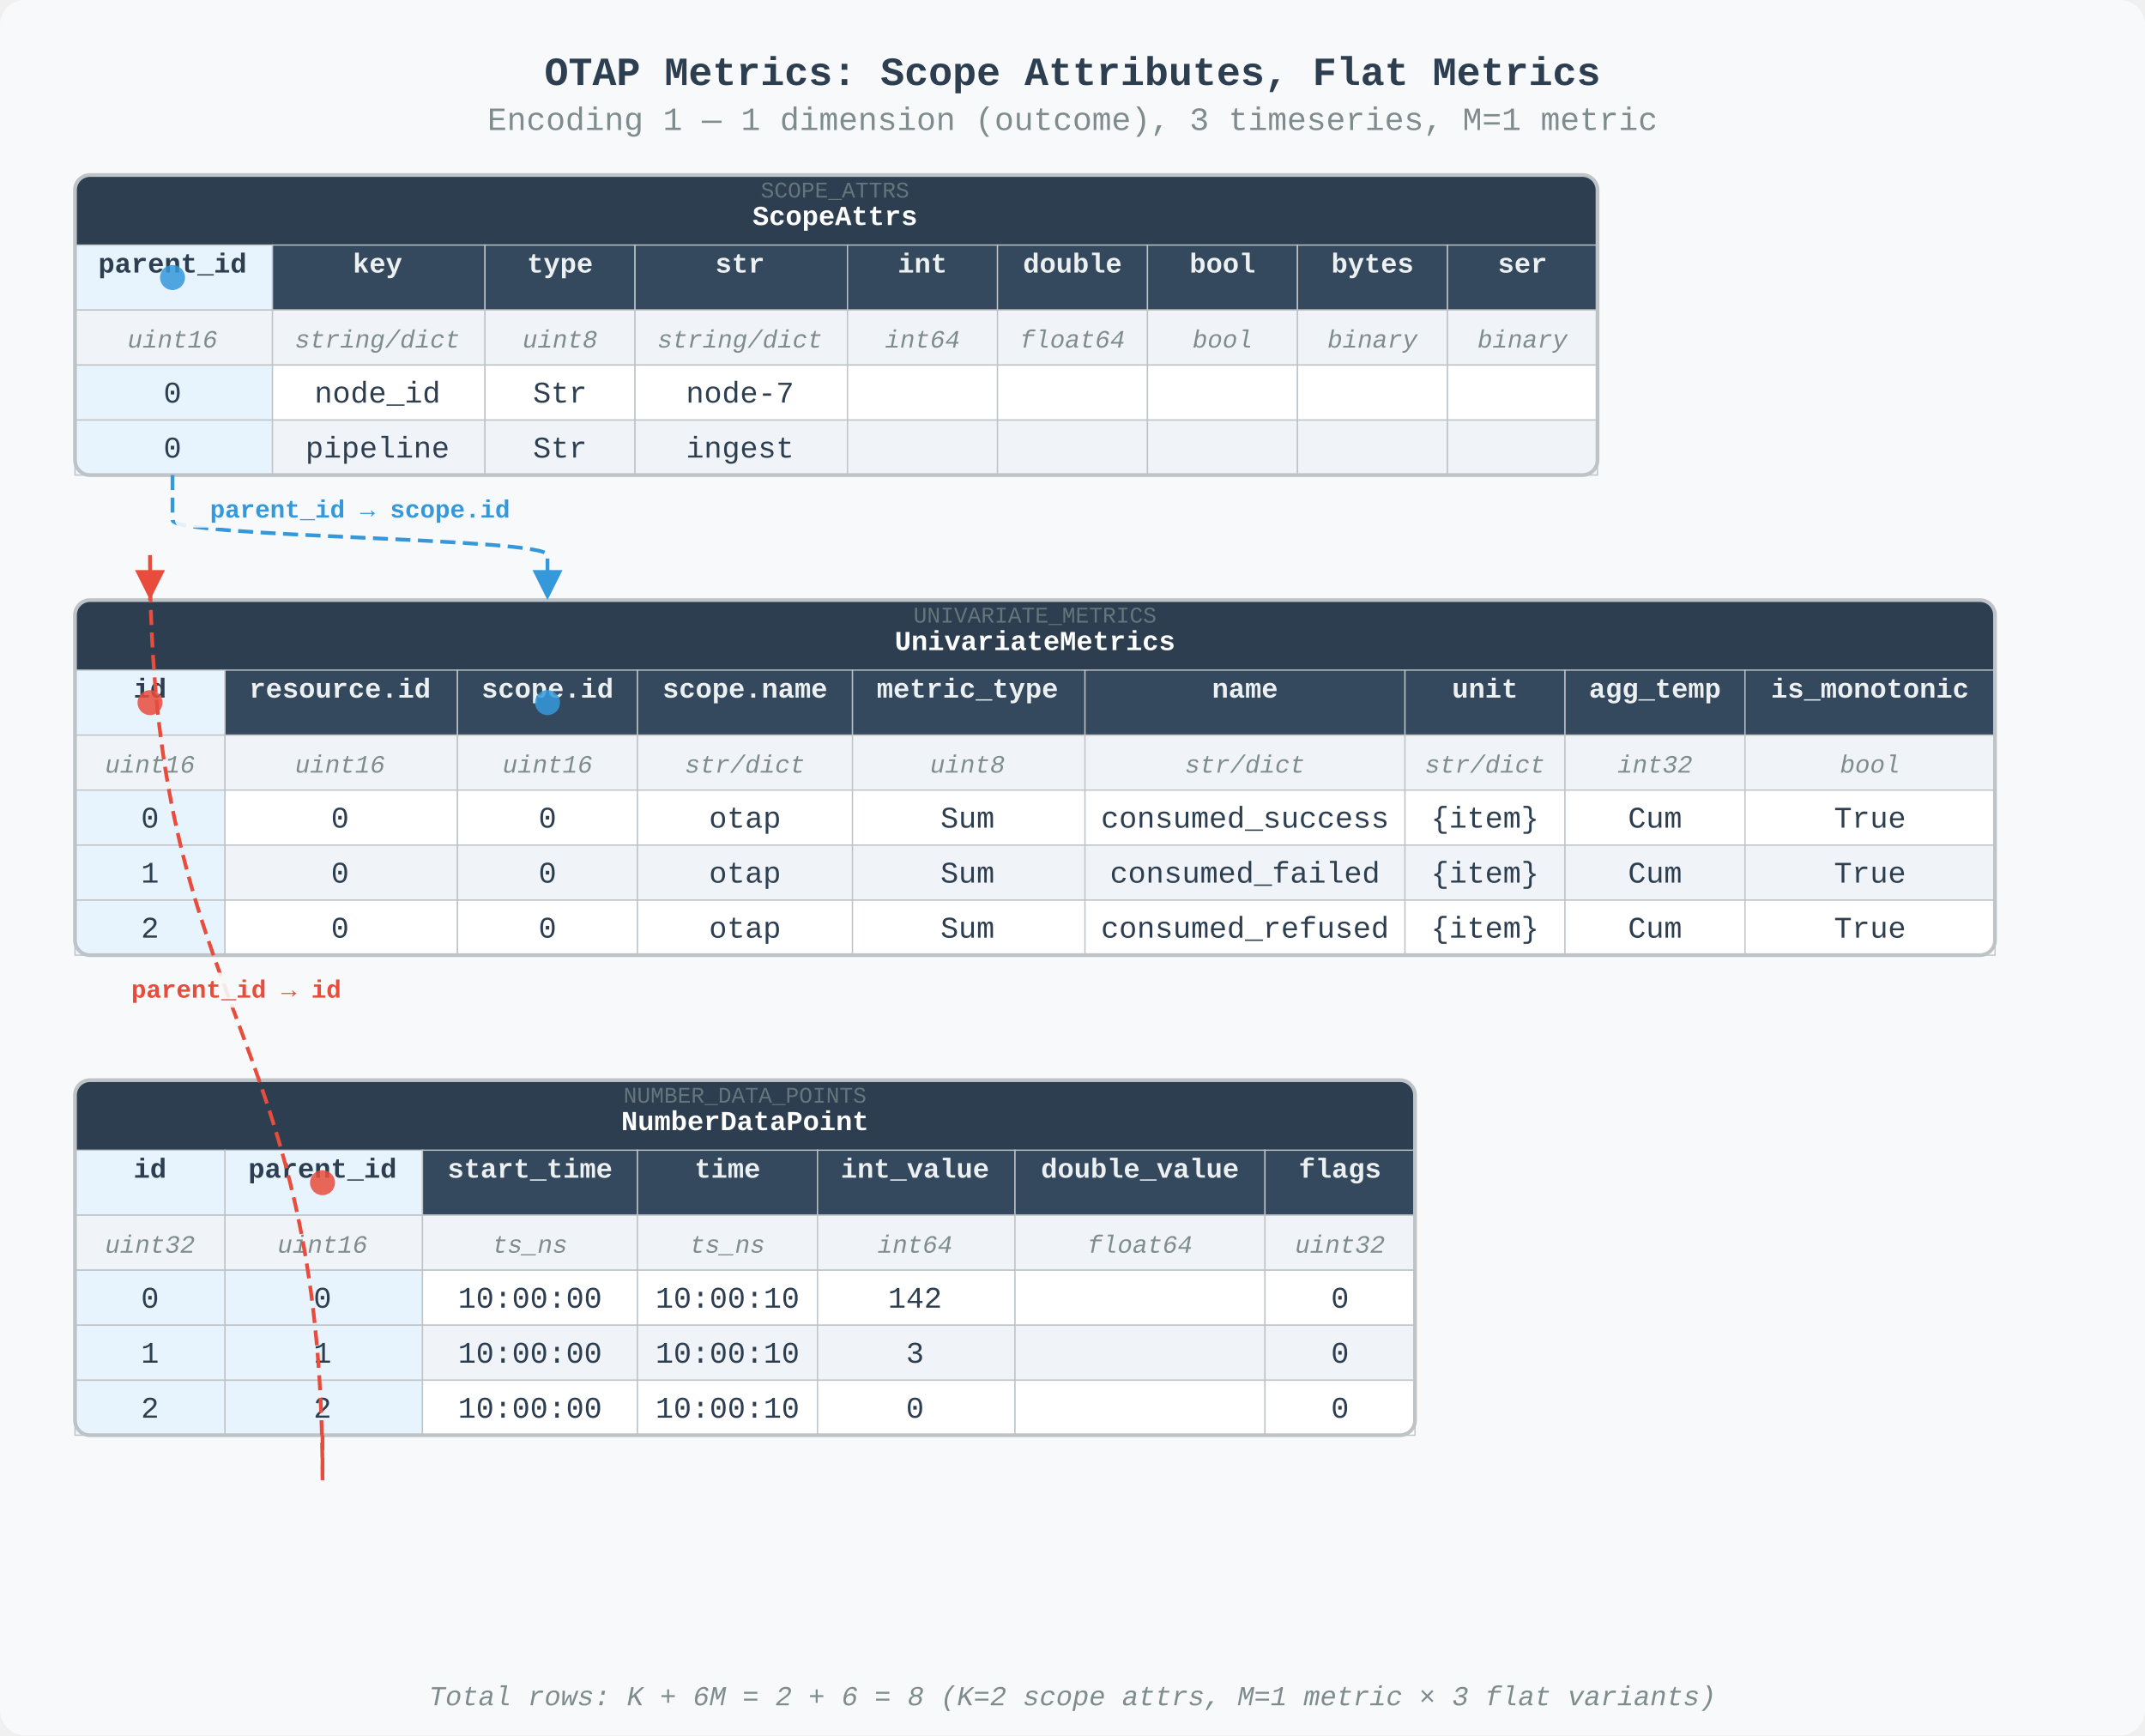
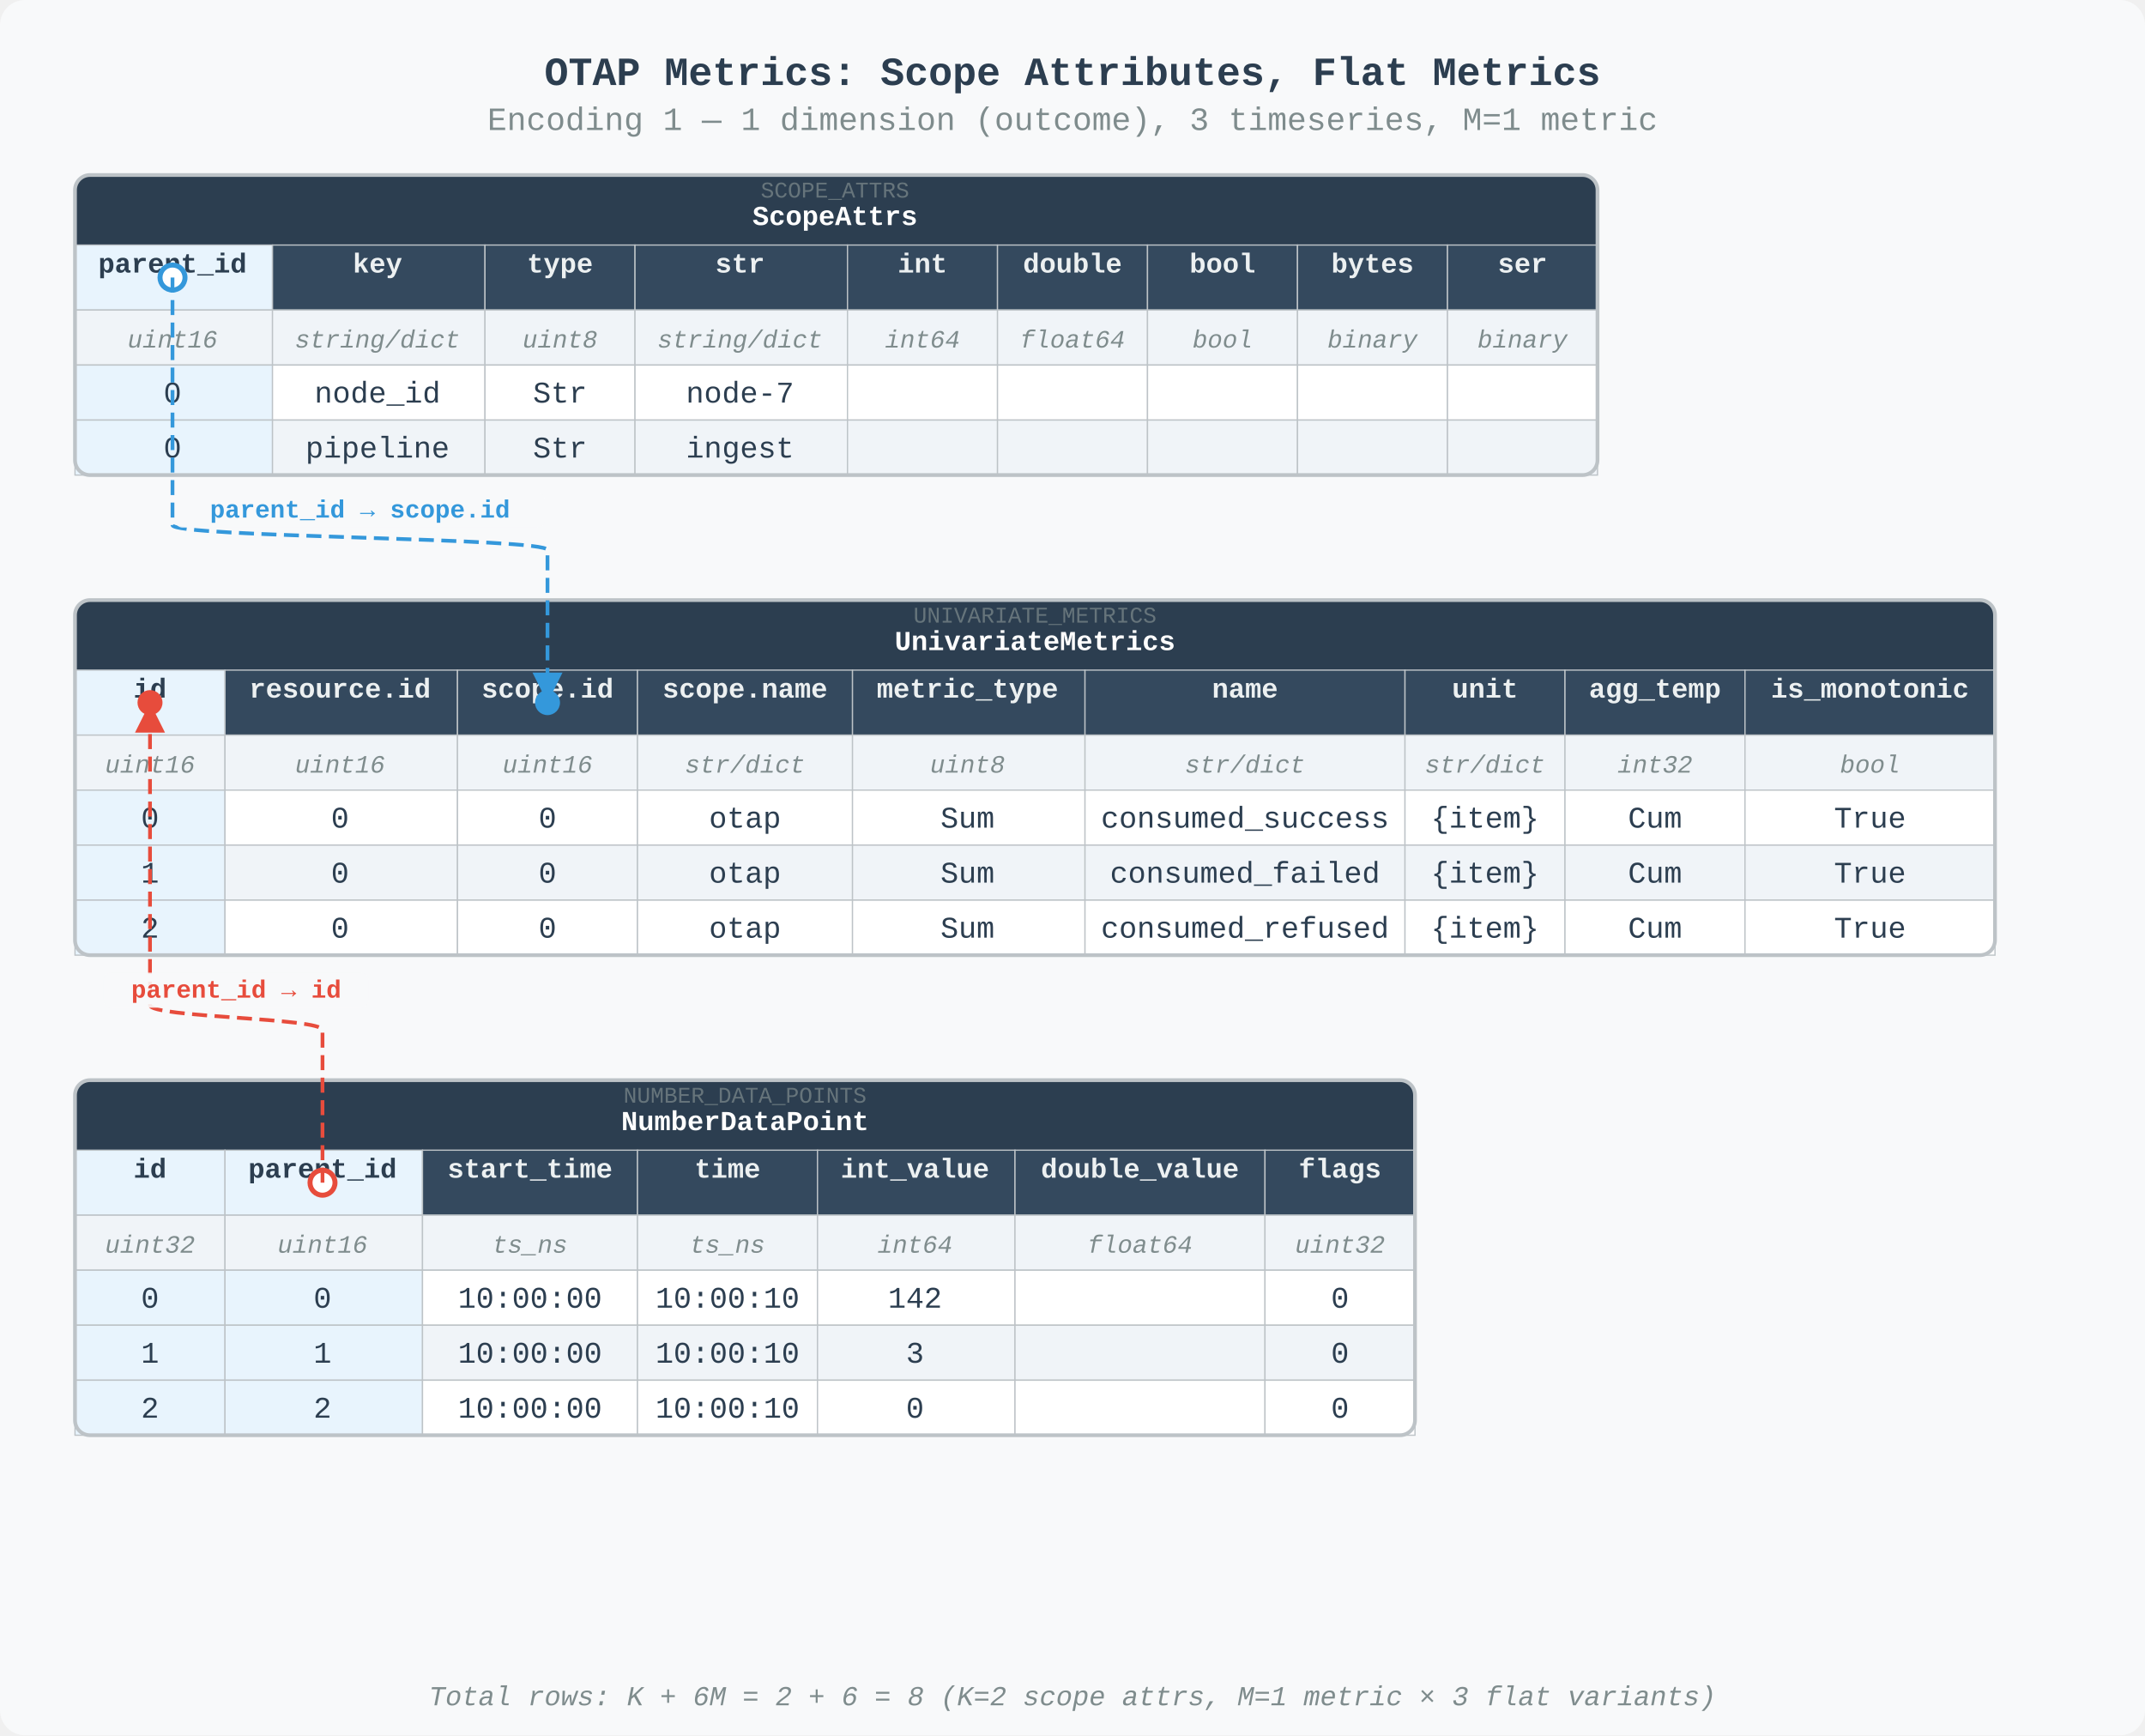
<svg xmlns="http://www.w3.org/2000/svg" viewBox="0 0 858 694" width="858" height="694">
  <defs>
+     <marker id="ah-e74c3c" markerWidth="8" markerHeight="8" refX="8" refY="4" orient="auto">
+       <polygon points="0 0, 8 4, 0 8" fill="#e74c3c" />
+     </marker>
    <marker id="ah-3498db" markerWidth="8" markerHeight="8" refX="8" refY="4" orient="auto">
      <polygon points="0 0, 8 4, 0 8" fill="#3498db" />
-     </marker>
-     <marker id="ah-e74c3c" markerWidth="8" markerHeight="8" refX="8" refY="4" orient="auto">
-       <polygon points="0 0, 8 4, 0 8" fill="#e74c3c" />
    </marker>
  </defs>
  <rect width="858" height="694" fill="#f8f9fa" rx="10" />
  <text x="429" y="34" text-anchor="middle" fill="#2c3e50" font-family="Consolas, 'Courier New', monospace" font-size="16" font-weight="bold">OTAP Metrics: Scope Attributes, Flat Metrics</text>
  <text x="429" y="52" text-anchor="middle" fill="#7f8c8d" font-family="Consolas, 'Courier New', monospace" font-size="13">Encoding 1 — 1 dimension (outcome), 3 timeseries, M=1 metric</text>
  <text x="429" y="682" text-anchor="middle" fill="#7f8c8d" font-family="Consolas, 'Courier New', monospace" font-size="11" font-style="italic">Total rows: K + 6M = 2 + 6 = 8  (K=2 scope attrs, M=1 metric × 3 flat variants)</text>
  <rect x="30" y="70" width="609" height="28" rx="6" ry="6" fill="#2c3e50" />
  <rect x="30" y="92" width="609" height="6" fill="#2c3e50" />
  <text x="334" y="90" text-anchor="middle" fill="#ffffff" font-family="Consolas, 'Courier New', monospace" font-size="11" font-weight="bold">ScopeAttrs</text>
  <text x="334" y="79" text-anchor="middle" fill="#7f8c8d" font-family="Consolas, 'Courier New', monospace" font-size="9" opacity="0.7">SCOPE_ATTRS</text>
  <rect x="30" y="98" width="79" height="26" fill="#e8f4fd" stroke="#bdc3c7" stroke-width="0.5" />
  <text x="69" y="109" text-anchor="middle" fill="#2c3e50" font-family="Consolas, 'Courier New', monospace" font-size="11" font-weight="bold">parent_id</text>
  <rect x="109" y="98" width="85" height="26" fill="#34495e" stroke="#bdc3c7" stroke-width="0.5" />
  <text x="151" y="109" text-anchor="middle" fill="#ecf0f1" font-family="Consolas, 'Courier New', monospace" font-size="11" font-weight="bold">key</text>
  <rect x="194" y="98" width="60" height="26" fill="#34495e" stroke="#bdc3c7" stroke-width="0.5" />
  <text x="224" y="109" text-anchor="middle" fill="#ecf0f1" font-family="Consolas, 'Courier New', monospace" font-size="11" font-weight="bold">type</text>
  <rect x="254" y="98" width="85" height="26" fill="#34495e" stroke="#bdc3c7" stroke-width="0.5" />
  <text x="296" y="109" text-anchor="middle" fill="#ecf0f1" font-family="Consolas, 'Courier New', monospace" font-size="11" font-weight="bold">str</text>
  <rect x="339" y="98" width="60" height="26" fill="#34495e" stroke="#bdc3c7" stroke-width="0.5" />
  <text x="369" y="109" text-anchor="middle" fill="#ecf0f1" font-family="Consolas, 'Courier New', monospace" font-size="11" font-weight="bold">int</text>
  <rect x="399" y="98" width="60" height="26" fill="#34495e" stroke="#bdc3c7" stroke-width="0.5" />
  <text x="429" y="109" text-anchor="middle" fill="#ecf0f1" font-family="Consolas, 'Courier New', monospace" font-size="11" font-weight="bold">double</text>
  <rect x="459" y="98" width="60" height="26" fill="#34495e" stroke="#bdc3c7" stroke-width="0.5" />
  <text x="489" y="109" text-anchor="middle" fill="#ecf0f1" font-family="Consolas, 'Courier New', monospace" font-size="11" font-weight="bold">bool</text>
  <rect x="519" y="98" width="60" height="26" fill="#34495e" stroke="#bdc3c7" stroke-width="0.5" />
  <text x="549" y="109" text-anchor="middle" fill="#ecf0f1" font-family="Consolas, 'Courier New', monospace" font-size="11" font-weight="bold">bytes</text>
  <rect x="579" y="98" width="60" height="26" fill="#34495e" stroke="#bdc3c7" stroke-width="0.5" />
  <text x="609" y="109" text-anchor="middle" fill="#ecf0f1" font-family="Consolas, 'Courier New', monospace" font-size="11" font-weight="bold">ser</text>
  <rect x="30" y="124" width="79" height="22" fill="#f0f4f8" stroke="#bdc3c7" stroke-width="0.5" />
  <text x="69" y="139" text-anchor="middle" fill="#7f8c8d" font-family="Consolas, 'Courier New', monospace" font-size="10" font-style="italic">uint16</text>
  <rect x="109" y="124" width="85" height="22" fill="#f0f4f8" stroke="#bdc3c7" stroke-width="0.5" />
  <text x="151" y="139" text-anchor="middle" fill="#7f8c8d" font-family="Consolas, 'Courier New', monospace" font-size="10" font-style="italic">string/dict</text>
  <rect x="194" y="124" width="60" height="22" fill="#f0f4f8" stroke="#bdc3c7" stroke-width="0.5" />
  <text x="224" y="139" text-anchor="middle" fill="#7f8c8d" font-family="Consolas, 'Courier New', monospace" font-size="10" font-style="italic">uint8</text>
  <rect x="254" y="124" width="85" height="22" fill="#f0f4f8" stroke="#bdc3c7" stroke-width="0.5" />
  <text x="296" y="139" text-anchor="middle" fill="#7f8c8d" font-family="Consolas, 'Courier New', monospace" font-size="10" font-style="italic">string/dict</text>
  <rect x="339" y="124" width="60" height="22" fill="#f0f4f8" stroke="#bdc3c7" stroke-width="0.5" />
  <text x="369" y="139" text-anchor="middle" fill="#7f8c8d" font-family="Consolas, 'Courier New', monospace" font-size="10" font-style="italic">int64</text>
  <rect x="399" y="124" width="60" height="22" fill="#f0f4f8" stroke="#bdc3c7" stroke-width="0.5" />
  <text x="429" y="139" text-anchor="middle" fill="#7f8c8d" font-family="Consolas, 'Courier New', monospace" font-size="10" font-style="italic">float64</text>
  <rect x="459" y="124" width="60" height="22" fill="#f0f4f8" stroke="#bdc3c7" stroke-width="0.5" />
  <text x="489" y="139" text-anchor="middle" fill="#7f8c8d" font-family="Consolas, 'Courier New', monospace" font-size="10" font-style="italic">bool</text>
  <rect x="519" y="124" width="60" height="22" fill="#f0f4f8" stroke="#bdc3c7" stroke-width="0.5" />
  <text x="549" y="139" text-anchor="middle" fill="#7f8c8d" font-family="Consolas, 'Courier New', monospace" font-size="10" font-style="italic">binary</text>
  <rect x="579" y="124" width="60" height="22" fill="#f0f4f8" stroke="#bdc3c7" stroke-width="0.5" />
  <text x="609" y="139" text-anchor="middle" fill="#7f8c8d" font-family="Consolas, 'Courier New', monospace" font-size="10" font-style="italic">binary</text>
  <rect x="30" y="146" width="79" height="22" fill="#e8f4fd" stroke="#bdc3c7" stroke-width="0.5" />
  <text x="69" y="161" text-anchor="middle" fill="#2c3e50" font-family="Consolas, 'Courier New', monospace" font-size="12">0</text>
  <rect x="109" y="146" width="85" height="22" fill="#ffffff" stroke="#bdc3c7" stroke-width="0.5" />
  <text x="151" y="161" text-anchor="middle" fill="#2c3e50" font-family="Consolas, 'Courier New', monospace" font-size="12">node_id</text>
  <rect x="194" y="146" width="60" height="22" fill="#ffffff" stroke="#bdc3c7" stroke-width="0.5" />
  <text x="224" y="161" text-anchor="middle" fill="#2c3e50" font-family="Consolas, 'Courier New', monospace" font-size="12">Str</text>
  <rect x="254" y="146" width="85" height="22" fill="#ffffff" stroke="#bdc3c7" stroke-width="0.5" />
  <text x="296" y="161" text-anchor="middle" fill="#2c3e50" font-family="Consolas, 'Courier New', monospace" font-size="12">node-7</text>
  <rect x="339" y="146" width="60" height="22" fill="#ffffff" stroke="#bdc3c7" stroke-width="0.5" />
  <text x="369" y="161" text-anchor="middle" fill="#2c3e50" font-family="Consolas, 'Courier New', monospace" font-size="12" />
  <rect x="399" y="146" width="60" height="22" fill="#ffffff" stroke="#bdc3c7" stroke-width="0.5" />
  <text x="429" y="161" text-anchor="middle" fill="#2c3e50" font-family="Consolas, 'Courier New', monospace" font-size="12" />
  <rect x="459" y="146" width="60" height="22" fill="#ffffff" stroke="#bdc3c7" stroke-width="0.5" />
  <text x="489" y="161" text-anchor="middle" fill="#2c3e50" font-family="Consolas, 'Courier New', monospace" font-size="12" />
  <rect x="519" y="146" width="60" height="22" fill="#ffffff" stroke="#bdc3c7" stroke-width="0.5" />
  <text x="549" y="161" text-anchor="middle" fill="#2c3e50" font-family="Consolas, 'Courier New', monospace" font-size="12" />
  <rect x="579" y="146" width="60" height="22" fill="#ffffff" stroke="#bdc3c7" stroke-width="0.5" />
  <text x="609" y="161" text-anchor="middle" fill="#2c3e50" font-family="Consolas, 'Courier New', monospace" font-size="12" />
  <rect x="30" y="168" width="79" height="22" fill="#e8f4fd" stroke="#bdc3c7" stroke-width="0.5" />
  <text x="69" y="183" text-anchor="middle" fill="#2c3e50" font-family="Consolas, 'Courier New', monospace" font-size="12">0</text>
  <rect x="109" y="168" width="85" height="22" fill="#f0f4f8" stroke="#bdc3c7" stroke-width="0.5" />
  <text x="151" y="183" text-anchor="middle" fill="#2c3e50" font-family="Consolas, 'Courier New', monospace" font-size="12">pipeline</text>
  <rect x="194" y="168" width="60" height="22" fill="#f0f4f8" stroke="#bdc3c7" stroke-width="0.5" />
  <text x="224" y="183" text-anchor="middle" fill="#2c3e50" font-family="Consolas, 'Courier New', monospace" font-size="12">Str</text>
  <rect x="254" y="168" width="85" height="22" fill="#f0f4f8" stroke="#bdc3c7" stroke-width="0.5" />
  <text x="296" y="183" text-anchor="middle" fill="#2c3e50" font-family="Consolas, 'Courier New', monospace" font-size="12">ingest</text>
  <rect x="339" y="168" width="60" height="22" fill="#f0f4f8" stroke="#bdc3c7" stroke-width="0.5" />
  <text x="369" y="183" text-anchor="middle" fill="#2c3e50" font-family="Consolas, 'Courier New', monospace" font-size="12" />
  <rect x="399" y="168" width="60" height="22" fill="#f0f4f8" stroke="#bdc3c7" stroke-width="0.5" />
  <text x="429" y="183" text-anchor="middle" fill="#2c3e50" font-family="Consolas, 'Courier New', monospace" font-size="12" />
  <rect x="459" y="168" width="60" height="22" fill="#f0f4f8" stroke="#bdc3c7" stroke-width="0.5" />
  <text x="489" y="183" text-anchor="middle" fill="#2c3e50" font-family="Consolas, 'Courier New', monospace" font-size="12" />
  <rect x="519" y="168" width="60" height="22" fill="#f0f4f8" stroke="#bdc3c7" stroke-width="0.5" />
  <text x="549" y="183" text-anchor="middle" fill="#2c3e50" font-family="Consolas, 'Courier New', monospace" font-size="12" />
  <rect x="579" y="168" width="60" height="22" fill="#f0f4f8" stroke="#bdc3c7" stroke-width="0.5" />
  <text x="609" y="183" text-anchor="middle" fill="#2c3e50" font-family="Consolas, 'Courier New', monospace" font-size="12" />
  <rect x="30" y="70" width="609" height="120" rx="6" ry="6" fill="none" stroke="#bdc3c7" stroke-width="1.5" />
  <rect x="30" y="240" width="768" height="28" rx="6" ry="6" fill="#2c3e50" />
  <rect x="30" y="262" width="768" height="6" fill="#2c3e50" />
  <text x="414" y="260" text-anchor="middle" fill="#ffffff" font-family="Consolas, 'Courier New', monospace" font-size="11" font-weight="bold">UnivariateMetrics</text>
  <text x="414" y="249" text-anchor="middle" fill="#7f8c8d" font-family="Consolas, 'Courier New', monospace" font-size="9" opacity="0.7">UNIVARIATE_METRICS</text>
  <rect x="30" y="268" width="60" height="26" fill="#e8f4fd" stroke="#bdc3c7" stroke-width="0.5" />
  <text x="60" y="279" text-anchor="middle" fill="#2c3e50" font-family="Consolas, 'Courier New', monospace" font-size="11" font-weight="bold">id</text>
  <rect x="90" y="268" width="93" height="26" fill="#34495e" stroke="#bdc3c7" stroke-width="0.5" />
  <text x="136" y="279" text-anchor="middle" fill="#ecf0f1" font-family="Consolas, 'Courier New', monospace" font-size="11" font-weight="bold">resource.id</text>
  <rect x="183" y="268" width="72" height="26" fill="#34495e" stroke="#bdc3c7" stroke-width="0.5" />
  <text x="219" y="279" text-anchor="middle" fill="#ecf0f1" font-family="Consolas, 'Courier New', monospace" font-size="11" font-weight="bold">scope.id</text>
  <rect x="255" y="268" width="86" height="26" fill="#34495e" stroke="#bdc3c7" stroke-width="0.5" />
  <text x="298" y="279" text-anchor="middle" fill="#ecf0f1" font-family="Consolas, 'Courier New', monospace" font-size="11" font-weight="bold">scope.name</text>
  <rect x="341" y="268" width="93" height="26" fill="#34495e" stroke="#bdc3c7" stroke-width="0.5" />
  <text x="387" y="279" text-anchor="middle" fill="#ecf0f1" font-family="Consolas, 'Courier New', monospace" font-size="11" font-weight="bold">metric_type</text>
  <rect x="434" y="268" width="128" height="26" fill="#34495e" stroke="#bdc3c7" stroke-width="0.5" />
  <text x="498" y="279" text-anchor="middle" fill="#ecf0f1" font-family="Consolas, 'Courier New', monospace" font-size="11" font-weight="bold">name</text>
  <rect x="562" y="268" width="64" height="26" fill="#34495e" stroke="#bdc3c7" stroke-width="0.5" />
  <text x="594" y="279" text-anchor="middle" fill="#ecf0f1" font-family="Consolas, 'Courier New', monospace" font-size="11" font-weight="bold">unit</text>
  <rect x="626" y="268" width="72" height="26" fill="#34495e" stroke="#bdc3c7" stroke-width="0.5" />
  <text x="662" y="279" text-anchor="middle" fill="#ecf0f1" font-family="Consolas, 'Courier New', monospace" font-size="11" font-weight="bold">agg_temp</text>
  <rect x="698" y="268" width="100" height="26" fill="#34495e" stroke="#bdc3c7" stroke-width="0.5" />
  <text x="748" y="279" text-anchor="middle" fill="#ecf0f1" font-family="Consolas, 'Courier New', monospace" font-size="11" font-weight="bold">is_monotonic</text>
  <rect x="30" y="294" width="60" height="22" fill="#f0f4f8" stroke="#bdc3c7" stroke-width="0.5" />
  <text x="60" y="309" text-anchor="middle" fill="#7f8c8d" font-family="Consolas, 'Courier New', monospace" font-size="10" font-style="italic">uint16</text>
  <rect x="90" y="294" width="93" height="22" fill="#f0f4f8" stroke="#bdc3c7" stroke-width="0.5" />
  <text x="136" y="309" text-anchor="middle" fill="#7f8c8d" font-family="Consolas, 'Courier New', monospace" font-size="10" font-style="italic">uint16</text>
  <rect x="183" y="294" width="72" height="22" fill="#f0f4f8" stroke="#bdc3c7" stroke-width="0.5" />
  <text x="219" y="309" text-anchor="middle" fill="#7f8c8d" font-family="Consolas, 'Courier New', monospace" font-size="10" font-style="italic">uint16</text>
  <rect x="255" y="294" width="86" height="22" fill="#f0f4f8" stroke="#bdc3c7" stroke-width="0.5" />
  <text x="298" y="309" text-anchor="middle" fill="#7f8c8d" font-family="Consolas, 'Courier New', monospace" font-size="10" font-style="italic">str/dict</text>
  <rect x="341" y="294" width="93" height="22" fill="#f0f4f8" stroke="#bdc3c7" stroke-width="0.5" />
  <text x="387" y="309" text-anchor="middle" fill="#7f8c8d" font-family="Consolas, 'Courier New', monospace" font-size="10" font-style="italic">uint8</text>
  <rect x="434" y="294" width="128" height="22" fill="#f0f4f8" stroke="#bdc3c7" stroke-width="0.5" />
  <text x="498" y="309" text-anchor="middle" fill="#7f8c8d" font-family="Consolas, 'Courier New', monospace" font-size="10" font-style="italic">str/dict</text>
  <rect x="562" y="294" width="64" height="22" fill="#f0f4f8" stroke="#bdc3c7" stroke-width="0.5" />
  <text x="594" y="309" text-anchor="middle" fill="#7f8c8d" font-family="Consolas, 'Courier New', monospace" font-size="10" font-style="italic">str/dict</text>
  <rect x="626" y="294" width="72" height="22" fill="#f0f4f8" stroke="#bdc3c7" stroke-width="0.5" />
  <text x="662" y="309" text-anchor="middle" fill="#7f8c8d" font-family="Consolas, 'Courier New', monospace" font-size="10" font-style="italic">int32</text>
  <rect x="698" y="294" width="100" height="22" fill="#f0f4f8" stroke="#bdc3c7" stroke-width="0.5" />
  <text x="748" y="309" text-anchor="middle" fill="#7f8c8d" font-family="Consolas, 'Courier New', monospace" font-size="10" font-style="italic">bool</text>
  <rect x="30" y="316" width="60" height="22" fill="#e8f4fd" stroke="#bdc3c7" stroke-width="0.5" />
  <text x="60" y="331" text-anchor="middle" fill="#2c3e50" font-family="Consolas, 'Courier New', monospace" font-size="12">0</text>
  <rect x="90" y="316" width="93" height="22" fill="#ffffff" stroke="#bdc3c7" stroke-width="0.5" />
  <text x="136" y="331" text-anchor="middle" fill="#2c3e50" font-family="Consolas, 'Courier New', monospace" font-size="12">0</text>
  <rect x="183" y="316" width="72" height="22" fill="#ffffff" stroke="#bdc3c7" stroke-width="0.5" />
  <text x="219" y="331" text-anchor="middle" fill="#2c3e50" font-family="Consolas, 'Courier New', monospace" font-size="12">0</text>
  <rect x="255" y="316" width="86" height="22" fill="#ffffff" stroke="#bdc3c7" stroke-width="0.5" />
  <text x="298" y="331" text-anchor="middle" fill="#2c3e50" font-family="Consolas, 'Courier New', monospace" font-size="12">otap</text>
  <rect x="341" y="316" width="93" height="22" fill="#ffffff" stroke="#bdc3c7" stroke-width="0.5" />
  <text x="387" y="331" text-anchor="middle" fill="#2c3e50" font-family="Consolas, 'Courier New', monospace" font-size="12">Sum</text>
  <rect x="434" y="316" width="128" height="22" fill="#ffffff" stroke="#bdc3c7" stroke-width="0.5" />
  <text x="498" y="331" text-anchor="middle" fill="#2c3e50" font-family="Consolas, 'Courier New', monospace" font-size="12">consumed_success</text>
  <rect x="562" y="316" width="64" height="22" fill="#ffffff" stroke="#bdc3c7" stroke-width="0.5" />
  <text x="594" y="331" text-anchor="middle" fill="#2c3e50" font-family="Consolas, 'Courier New', monospace" font-size="12">{item}</text>
  <rect x="626" y="316" width="72" height="22" fill="#ffffff" stroke="#bdc3c7" stroke-width="0.5" />
  <text x="662" y="331" text-anchor="middle" fill="#2c3e50" font-family="Consolas, 'Courier New', monospace" font-size="12">Cum</text>
  <rect x="698" y="316" width="100" height="22" fill="#ffffff" stroke="#bdc3c7" stroke-width="0.5" />
  <text x="748" y="331" text-anchor="middle" fill="#2c3e50" font-family="Consolas, 'Courier New', monospace" font-size="12">True</text>
  <rect x="30" y="338" width="60" height="22" fill="#e8f4fd" stroke="#bdc3c7" stroke-width="0.5" />
  <text x="60" y="353" text-anchor="middle" fill="#2c3e50" font-family="Consolas, 'Courier New', monospace" font-size="12">1</text>
  <rect x="90" y="338" width="93" height="22" fill="#f0f4f8" stroke="#bdc3c7" stroke-width="0.5" />
  <text x="136" y="353" text-anchor="middle" fill="#2c3e50" font-family="Consolas, 'Courier New', monospace" font-size="12">0</text>
  <rect x="183" y="338" width="72" height="22" fill="#f0f4f8" stroke="#bdc3c7" stroke-width="0.5" />
  <text x="219" y="353" text-anchor="middle" fill="#2c3e50" font-family="Consolas, 'Courier New', monospace" font-size="12">0</text>
  <rect x="255" y="338" width="86" height="22" fill="#f0f4f8" stroke="#bdc3c7" stroke-width="0.5" />
  <text x="298" y="353" text-anchor="middle" fill="#2c3e50" font-family="Consolas, 'Courier New', monospace" font-size="12">otap</text>
  <rect x="341" y="338" width="93" height="22" fill="#f0f4f8" stroke="#bdc3c7" stroke-width="0.5" />
  <text x="387" y="353" text-anchor="middle" fill="#2c3e50" font-family="Consolas, 'Courier New', monospace" font-size="12">Sum</text>
  <rect x="434" y="338" width="128" height="22" fill="#f0f4f8" stroke="#bdc3c7" stroke-width="0.5" />
  <text x="498" y="353" text-anchor="middle" fill="#2c3e50" font-family="Consolas, 'Courier New', monospace" font-size="12">consumed_failed</text>
  <rect x="562" y="338" width="64" height="22" fill="#f0f4f8" stroke="#bdc3c7" stroke-width="0.5" />
  <text x="594" y="353" text-anchor="middle" fill="#2c3e50" font-family="Consolas, 'Courier New', monospace" font-size="12">{item}</text>
  <rect x="626" y="338" width="72" height="22" fill="#f0f4f8" stroke="#bdc3c7" stroke-width="0.5" />
  <text x="662" y="353" text-anchor="middle" fill="#2c3e50" font-family="Consolas, 'Courier New', monospace" font-size="12">Cum</text>
  <rect x="698" y="338" width="100" height="22" fill="#f0f4f8" stroke="#bdc3c7" stroke-width="0.5" />
  <text x="748" y="353" text-anchor="middle" fill="#2c3e50" font-family="Consolas, 'Courier New', monospace" font-size="12">True</text>
  <rect x="30" y="360" width="60" height="22" fill="#e8f4fd" stroke="#bdc3c7" stroke-width="0.5" />
  <text x="60" y="375" text-anchor="middle" fill="#2c3e50" font-family="Consolas, 'Courier New', monospace" font-size="12">2</text>
  <rect x="90" y="360" width="93" height="22" fill="#ffffff" stroke="#bdc3c7" stroke-width="0.5" />
  <text x="136" y="375" text-anchor="middle" fill="#2c3e50" font-family="Consolas, 'Courier New', monospace" font-size="12">0</text>
  <rect x="183" y="360" width="72" height="22" fill="#ffffff" stroke="#bdc3c7" stroke-width="0.5" />
  <text x="219" y="375" text-anchor="middle" fill="#2c3e50" font-family="Consolas, 'Courier New', monospace" font-size="12">0</text>
  <rect x="255" y="360" width="86" height="22" fill="#ffffff" stroke="#bdc3c7" stroke-width="0.5" />
  <text x="298" y="375" text-anchor="middle" fill="#2c3e50" font-family="Consolas, 'Courier New', monospace" font-size="12">otap</text>
  <rect x="341" y="360" width="93" height="22" fill="#ffffff" stroke="#bdc3c7" stroke-width="0.5" />
  <text x="387" y="375" text-anchor="middle" fill="#2c3e50" font-family="Consolas, 'Courier New', monospace" font-size="12">Sum</text>
  <rect x="434" y="360" width="128" height="22" fill="#ffffff" stroke="#bdc3c7" stroke-width="0.5" />
  <text x="498" y="375" text-anchor="middle" fill="#2c3e50" font-family="Consolas, 'Courier New', monospace" font-size="12">consumed_refused</text>
  <rect x="562" y="360" width="64" height="22" fill="#ffffff" stroke="#bdc3c7" stroke-width="0.5" />
  <text x="594" y="375" text-anchor="middle" fill="#2c3e50" font-family="Consolas, 'Courier New', monospace" font-size="12">{item}</text>
  <rect x="626" y="360" width="72" height="22" fill="#ffffff" stroke="#bdc3c7" stroke-width="0.5" />
  <text x="662" y="375" text-anchor="middle" fill="#2c3e50" font-family="Consolas, 'Courier New', monospace" font-size="12">Cum</text>
  <rect x="698" y="360" width="100" height="22" fill="#ffffff" stroke="#bdc3c7" stroke-width="0.5" />
  <text x="748" y="375" text-anchor="middle" fill="#2c3e50" font-family="Consolas, 'Courier New', monospace" font-size="12">True</text>
  <rect x="30" y="240" width="768" height="142" rx="6" ry="6" fill="none" stroke="#bdc3c7" stroke-width="1.5" />
  <rect x="30" y="432" width="536" height="28" rx="6" ry="6" fill="#2c3e50" />
  <rect x="30" y="454" width="536" height="6" fill="#2c3e50" />
  <text x="298" y="452" text-anchor="middle" fill="#ffffff" font-family="Consolas, 'Courier New', monospace" font-size="11" font-weight="bold">NumberDataPoint</text>
  <text x="298" y="441" text-anchor="middle" fill="#7f8c8d" font-family="Consolas, 'Courier New', monospace" font-size="9" opacity="0.7">NUMBER_DATA_POINTS</text>
  <rect x="30" y="460" width="60" height="26" fill="#e8f4fd" stroke="#bdc3c7" stroke-width="0.5" />
  <text x="60" y="471" text-anchor="middle" fill="#2c3e50" font-family="Consolas, 'Courier New', monospace" font-size="11" font-weight="bold">id</text>
  <rect x="90" y="460" width="79" height="26" fill="#e8f4fd" stroke="#bdc3c7" stroke-width="0.5" />
  <text x="129" y="471" text-anchor="middle" fill="#2c3e50" font-family="Consolas, 'Courier New', monospace" font-size="11" font-weight="bold">parent_id</text>
  <rect x="169" y="460" width="86" height="26" fill="#34495e" stroke="#bdc3c7" stroke-width="0.5" />
  <text x="212" y="471" text-anchor="middle" fill="#ecf0f1" font-family="Consolas, 'Courier New', monospace" font-size="11" font-weight="bold">start_time</text>
  <rect x="255" y="460" width="72" height="26" fill="#34495e" stroke="#bdc3c7" stroke-width="0.5" />
  <text x="291" y="471" text-anchor="middle" fill="#ecf0f1" font-family="Consolas, 'Courier New', monospace" font-size="11" font-weight="bold">time</text>
  <rect x="327" y="460" width="79" height="26" fill="#34495e" stroke="#bdc3c7" stroke-width="0.5" />
  <text x="366" y="471" text-anchor="middle" fill="#ecf0f1" font-family="Consolas, 'Courier New', monospace" font-size="11" font-weight="bold">int_value</text>
  <rect x="406" y="460" width="100" height="26" fill="#34495e" stroke="#bdc3c7" stroke-width="0.5" />
  <text x="456" y="471" text-anchor="middle" fill="#ecf0f1" font-family="Consolas, 'Courier New', monospace" font-size="11" font-weight="bold">double_value</text>
  <rect x="506" y="460" width="60" height="26" fill="#34495e" stroke="#bdc3c7" stroke-width="0.5" />
  <text x="536" y="471" text-anchor="middle" fill="#ecf0f1" font-family="Consolas, 'Courier New', monospace" font-size="11" font-weight="bold">flags</text>
  <rect x="30" y="486" width="60" height="22" fill="#f0f4f8" stroke="#bdc3c7" stroke-width="0.5" />
  <text x="60" y="501" text-anchor="middle" fill="#7f8c8d" font-family="Consolas, 'Courier New', monospace" font-size="10" font-style="italic">uint32</text>
  <rect x="90" y="486" width="79" height="22" fill="#f0f4f8" stroke="#bdc3c7" stroke-width="0.5" />
  <text x="129" y="501" text-anchor="middle" fill="#7f8c8d" font-family="Consolas, 'Courier New', monospace" font-size="10" font-style="italic">uint16</text>
  <rect x="169" y="486" width="86" height="22" fill="#f0f4f8" stroke="#bdc3c7" stroke-width="0.5" />
  <text x="212" y="501" text-anchor="middle" fill="#7f8c8d" font-family="Consolas, 'Courier New', monospace" font-size="10" font-style="italic">ts_ns</text>
  <rect x="255" y="486" width="72" height="22" fill="#f0f4f8" stroke="#bdc3c7" stroke-width="0.5" />
  <text x="291" y="501" text-anchor="middle" fill="#7f8c8d" font-family="Consolas, 'Courier New', monospace" font-size="10" font-style="italic">ts_ns</text>
  <rect x="327" y="486" width="79" height="22" fill="#f0f4f8" stroke="#bdc3c7" stroke-width="0.5" />
  <text x="366" y="501" text-anchor="middle" fill="#7f8c8d" font-family="Consolas, 'Courier New', monospace" font-size="10" font-style="italic">int64</text>
  <rect x="406" y="486" width="100" height="22" fill="#f0f4f8" stroke="#bdc3c7" stroke-width="0.5" />
  <text x="456" y="501" text-anchor="middle" fill="#7f8c8d" font-family="Consolas, 'Courier New', monospace" font-size="10" font-style="italic">float64</text>
  <rect x="506" y="486" width="60" height="22" fill="#f0f4f8" stroke="#bdc3c7" stroke-width="0.5" />
  <text x="536" y="501" text-anchor="middle" fill="#7f8c8d" font-family="Consolas, 'Courier New', monospace" font-size="10" font-style="italic">uint32</text>
  <rect x="30" y="508" width="60" height="22" fill="#e8f4fd" stroke="#bdc3c7" stroke-width="0.5" />
  <text x="60" y="523" text-anchor="middle" fill="#2c3e50" font-family="Consolas, 'Courier New', monospace" font-size="12">0</text>
  <rect x="90" y="508" width="79" height="22" fill="#e8f4fd" stroke="#bdc3c7" stroke-width="0.5" />
  <text x="129" y="523" text-anchor="middle" fill="#2c3e50" font-family="Consolas, 'Courier New', monospace" font-size="12">0</text>
  <rect x="169" y="508" width="86" height="22" fill="#ffffff" stroke="#bdc3c7" stroke-width="0.5" />
  <text x="212" y="523" text-anchor="middle" fill="#2c3e50" font-family="Consolas, 'Courier New', monospace" font-size="12">10:00:00</text>
  <rect x="255" y="508" width="72" height="22" fill="#ffffff" stroke="#bdc3c7" stroke-width="0.5" />
  <text x="291" y="523" text-anchor="middle" fill="#2c3e50" font-family="Consolas, 'Courier New', monospace" font-size="12">10:00:10</text>
  <rect x="327" y="508" width="79" height="22" fill="#ffffff" stroke="#bdc3c7" stroke-width="0.5" />
  <text x="366" y="523" text-anchor="middle" fill="#2c3e50" font-family="Consolas, 'Courier New', monospace" font-size="12">142</text>
  <rect x="406" y="508" width="100" height="22" fill="#ffffff" stroke="#bdc3c7" stroke-width="0.5" />
  <text x="456" y="523" text-anchor="middle" fill="#2c3e50" font-family="Consolas, 'Courier New', monospace" font-size="12" />
  <rect x="506" y="508" width="60" height="22" fill="#ffffff" stroke="#bdc3c7" stroke-width="0.5" />
  <text x="536" y="523" text-anchor="middle" fill="#2c3e50" font-family="Consolas, 'Courier New', monospace" font-size="12">0</text>
  <rect x="30" y="530" width="60" height="22" fill="#e8f4fd" stroke="#bdc3c7" stroke-width="0.5" />
  <text x="60" y="545" text-anchor="middle" fill="#2c3e50" font-family="Consolas, 'Courier New', monospace" font-size="12">1</text>
  <rect x="90" y="530" width="79" height="22" fill="#e8f4fd" stroke="#bdc3c7" stroke-width="0.5" />
  <text x="129" y="545" text-anchor="middle" fill="#2c3e50" font-family="Consolas, 'Courier New', monospace" font-size="12">1</text>
  <rect x="169" y="530" width="86" height="22" fill="#f0f4f8" stroke="#bdc3c7" stroke-width="0.5" />
  <text x="212" y="545" text-anchor="middle" fill="#2c3e50" font-family="Consolas, 'Courier New', monospace" font-size="12">10:00:00</text>
  <rect x="255" y="530" width="72" height="22" fill="#f0f4f8" stroke="#bdc3c7" stroke-width="0.5" />
  <text x="291" y="545" text-anchor="middle" fill="#2c3e50" font-family="Consolas, 'Courier New', monospace" font-size="12">10:00:10</text>
  <rect x="327" y="530" width="79" height="22" fill="#f0f4f8" stroke="#bdc3c7" stroke-width="0.5" />
  <text x="366" y="545" text-anchor="middle" fill="#2c3e50" font-family="Consolas, 'Courier New', monospace" font-size="12">3</text>
  <rect x="406" y="530" width="100" height="22" fill="#f0f4f8" stroke="#bdc3c7" stroke-width="0.5" />
  <text x="456" y="545" text-anchor="middle" fill="#2c3e50" font-family="Consolas, 'Courier New', monospace" font-size="12" />
  <rect x="506" y="530" width="60" height="22" fill="#f0f4f8" stroke="#bdc3c7" stroke-width="0.5" />
  <text x="536" y="545" text-anchor="middle" fill="#2c3e50" font-family="Consolas, 'Courier New', monospace" font-size="12">0</text>
  <rect x="30" y="552" width="60" height="22" fill="#e8f4fd" stroke="#bdc3c7" stroke-width="0.5" />
  <text x="60" y="567" text-anchor="middle" fill="#2c3e50" font-family="Consolas, 'Courier New', monospace" font-size="12">2</text>
  <rect x="90" y="552" width="79" height="22" fill="#e8f4fd" stroke="#bdc3c7" stroke-width="0.5" />
  <text x="129" y="567" text-anchor="middle" fill="#2c3e50" font-family="Consolas, 'Courier New', monospace" font-size="12">2</text>
  <rect x="169" y="552" width="86" height="22" fill="#ffffff" stroke="#bdc3c7" stroke-width="0.5" />
  <text x="212" y="567" text-anchor="middle" fill="#2c3e50" font-family="Consolas, 'Courier New', monospace" font-size="12">10:00:00</text>
  <rect x="255" y="552" width="72" height="22" fill="#ffffff" stroke="#bdc3c7" stroke-width="0.5" />
  <text x="291" y="567" text-anchor="middle" fill="#2c3e50" font-family="Consolas, 'Courier New', monospace" font-size="12">10:00:10</text>
  <rect x="327" y="552" width="79" height="22" fill="#ffffff" stroke="#bdc3c7" stroke-width="0.5" />
  <text x="366" y="567" text-anchor="middle" fill="#2c3e50" font-family="Consolas, 'Courier New', monospace" font-size="12">0</text>
  <rect x="406" y="552" width="100" height="22" fill="#ffffff" stroke="#bdc3c7" stroke-width="0.5" />
  <text x="456" y="567" text-anchor="middle" fill="#2c3e50" font-family="Consolas, 'Courier New', monospace" font-size="12" />
  <rect x="506" y="552" width="60" height="22" fill="#ffffff" stroke="#bdc3c7" stroke-width="0.5" />
  <text x="536" y="567" text-anchor="middle" fill="#2c3e50" font-family="Consolas, 'Courier New', monospace" font-size="12">0</text>
  <rect x="30" y="432" width="536" height="142" rx="6" ry="6" fill="none" stroke="#bdc3c7" stroke-width="1.5" />
-   <circle cx="69" cy="111" r="5" fill="#3498db" opacity="0.85" />
-   <circle cx="219" cy="281" r="5" fill="#3498db" opacity="0.85" />
-   <path d="M 69,190 L 69,208 C 69,215.0 219,215.0 219,222 L 219,240" fill="none" stroke="#3498db" stroke-width="1.5" stroke-dasharray="6,3" marker-end="url(#ah-3498db)" />
+   <circle cx="69" cy="111" r="5" fill="white" stroke="#3498db" stroke-width="2" />
+   <circle cx="219" cy="281" r="5" fill="#3498db" />
+   <path d="M 69,111 L 69,190 L 69,210 C 69,215.0 219,215.0 219,220 L 219,240 L 219,281 " fill="none" stroke="#3498db" stroke-width="1.5" stroke-dasharray="6,3" marker-end="url(#ah-3498db)" />
  <rect x="70.0" y="197.0" width="148" height="14" rx="3" fill="#f8f9fa" opacity="0.9" />
  <text x="144.0" y="207.0" text-anchor="middle" fill="#3498db" font-family="Consolas, 'Courier New', monospace" font-size="10" font-weight="bold">parent_id → scope.id</text>
-   <circle cx="129" cy="473" r="5" fill="#e74c3c" opacity="0.85" />
-   <circle cx="60" cy="281" r="5" fill="#e74c3c" opacity="0.85" />
-   <path d="M 129,574 L 129,592 C 129,407.0 60,407.0 60,222 L 60,240" fill="none" stroke="#e74c3c" stroke-width="1.5" stroke-dasharray="6,3" marker-end="url(#ah-e74c3c)" />
+   <circle cx="129" cy="473" r="5" fill="white" stroke="#e74c3c" stroke-width="2" />
+   <circle cx="60" cy="281" r="5" fill="#e74c3c" />
+   <path d="M 129,473 L 129,432 L 129,412 C 129,407.0 60,407.0 60,402 L 60,382 L 60,281 " fill="none" stroke="#e74c3c" stroke-width="1.5" stroke-dasharray="6,3" marker-end="url(#ah-e74c3c)" />
  <rect x="41.5" y="389.0" width="106" height="14" rx="3" fill="#f8f9fa" opacity="0.9" />
  <text x="94.5" y="399.0" text-anchor="middle" fill="#e74c3c" font-family="Consolas, 'Courier New', monospace" font-size="10" font-weight="bold">parent_id → id</text>
</svg>
